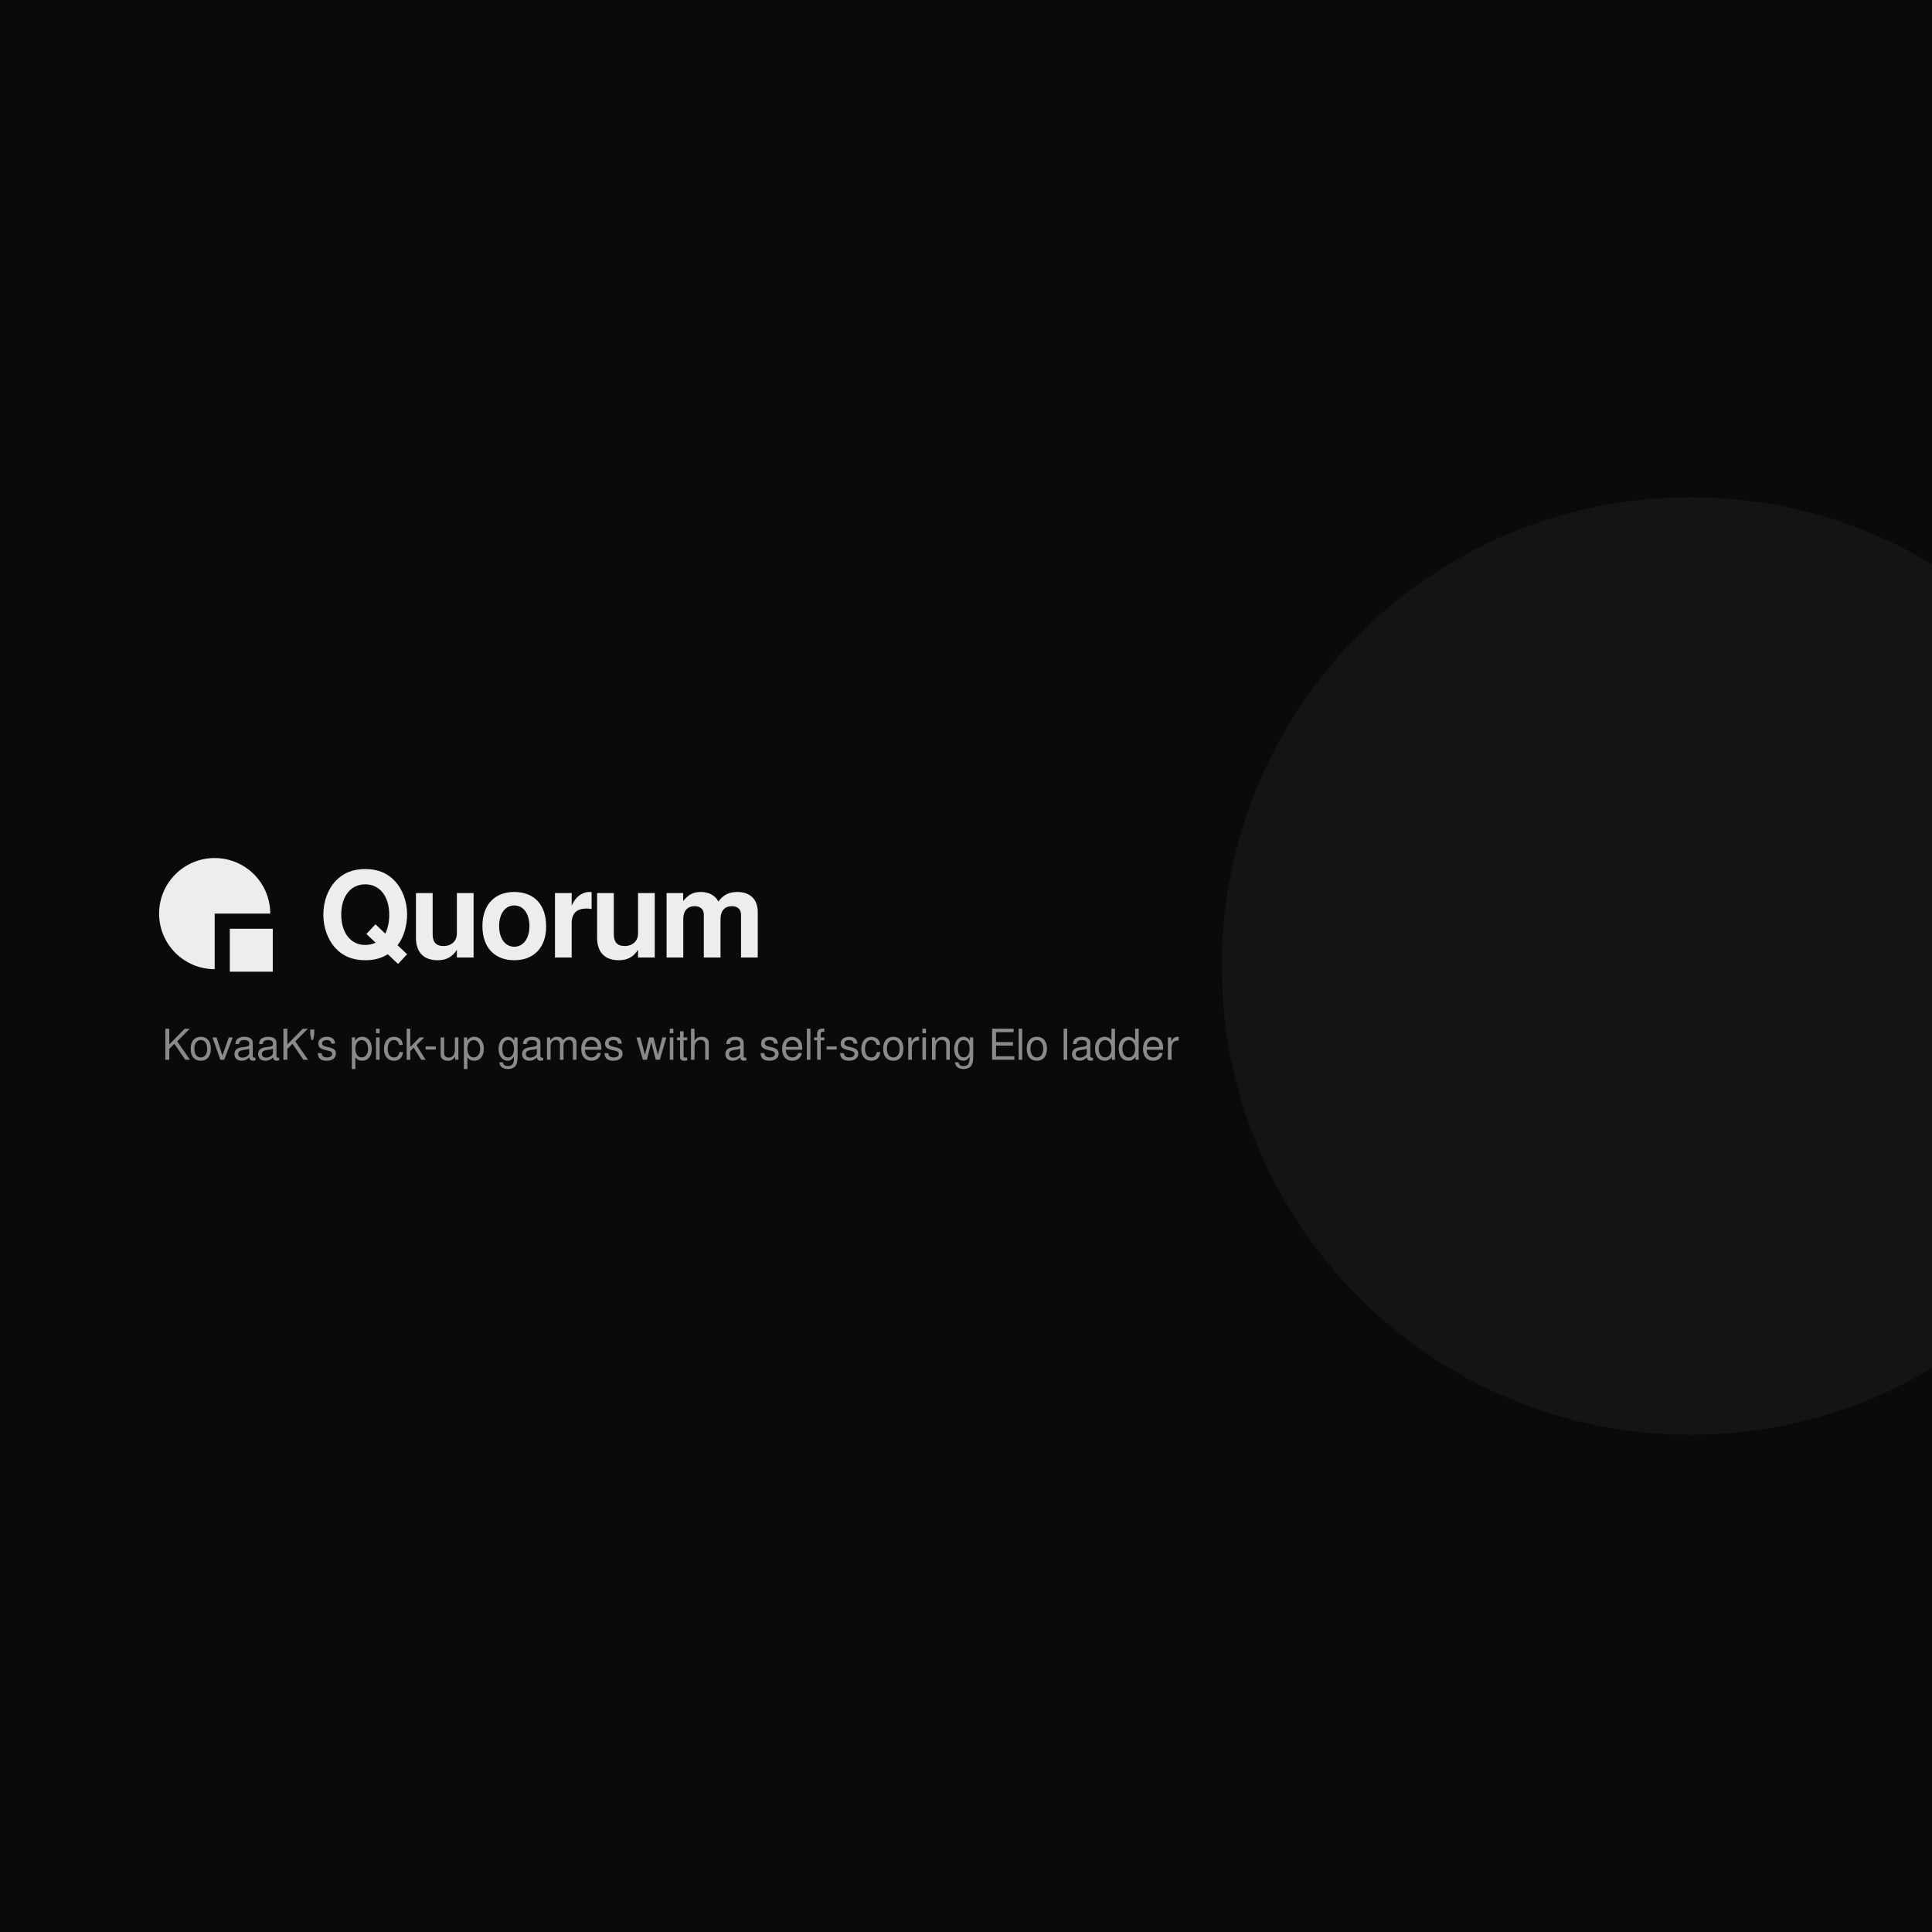
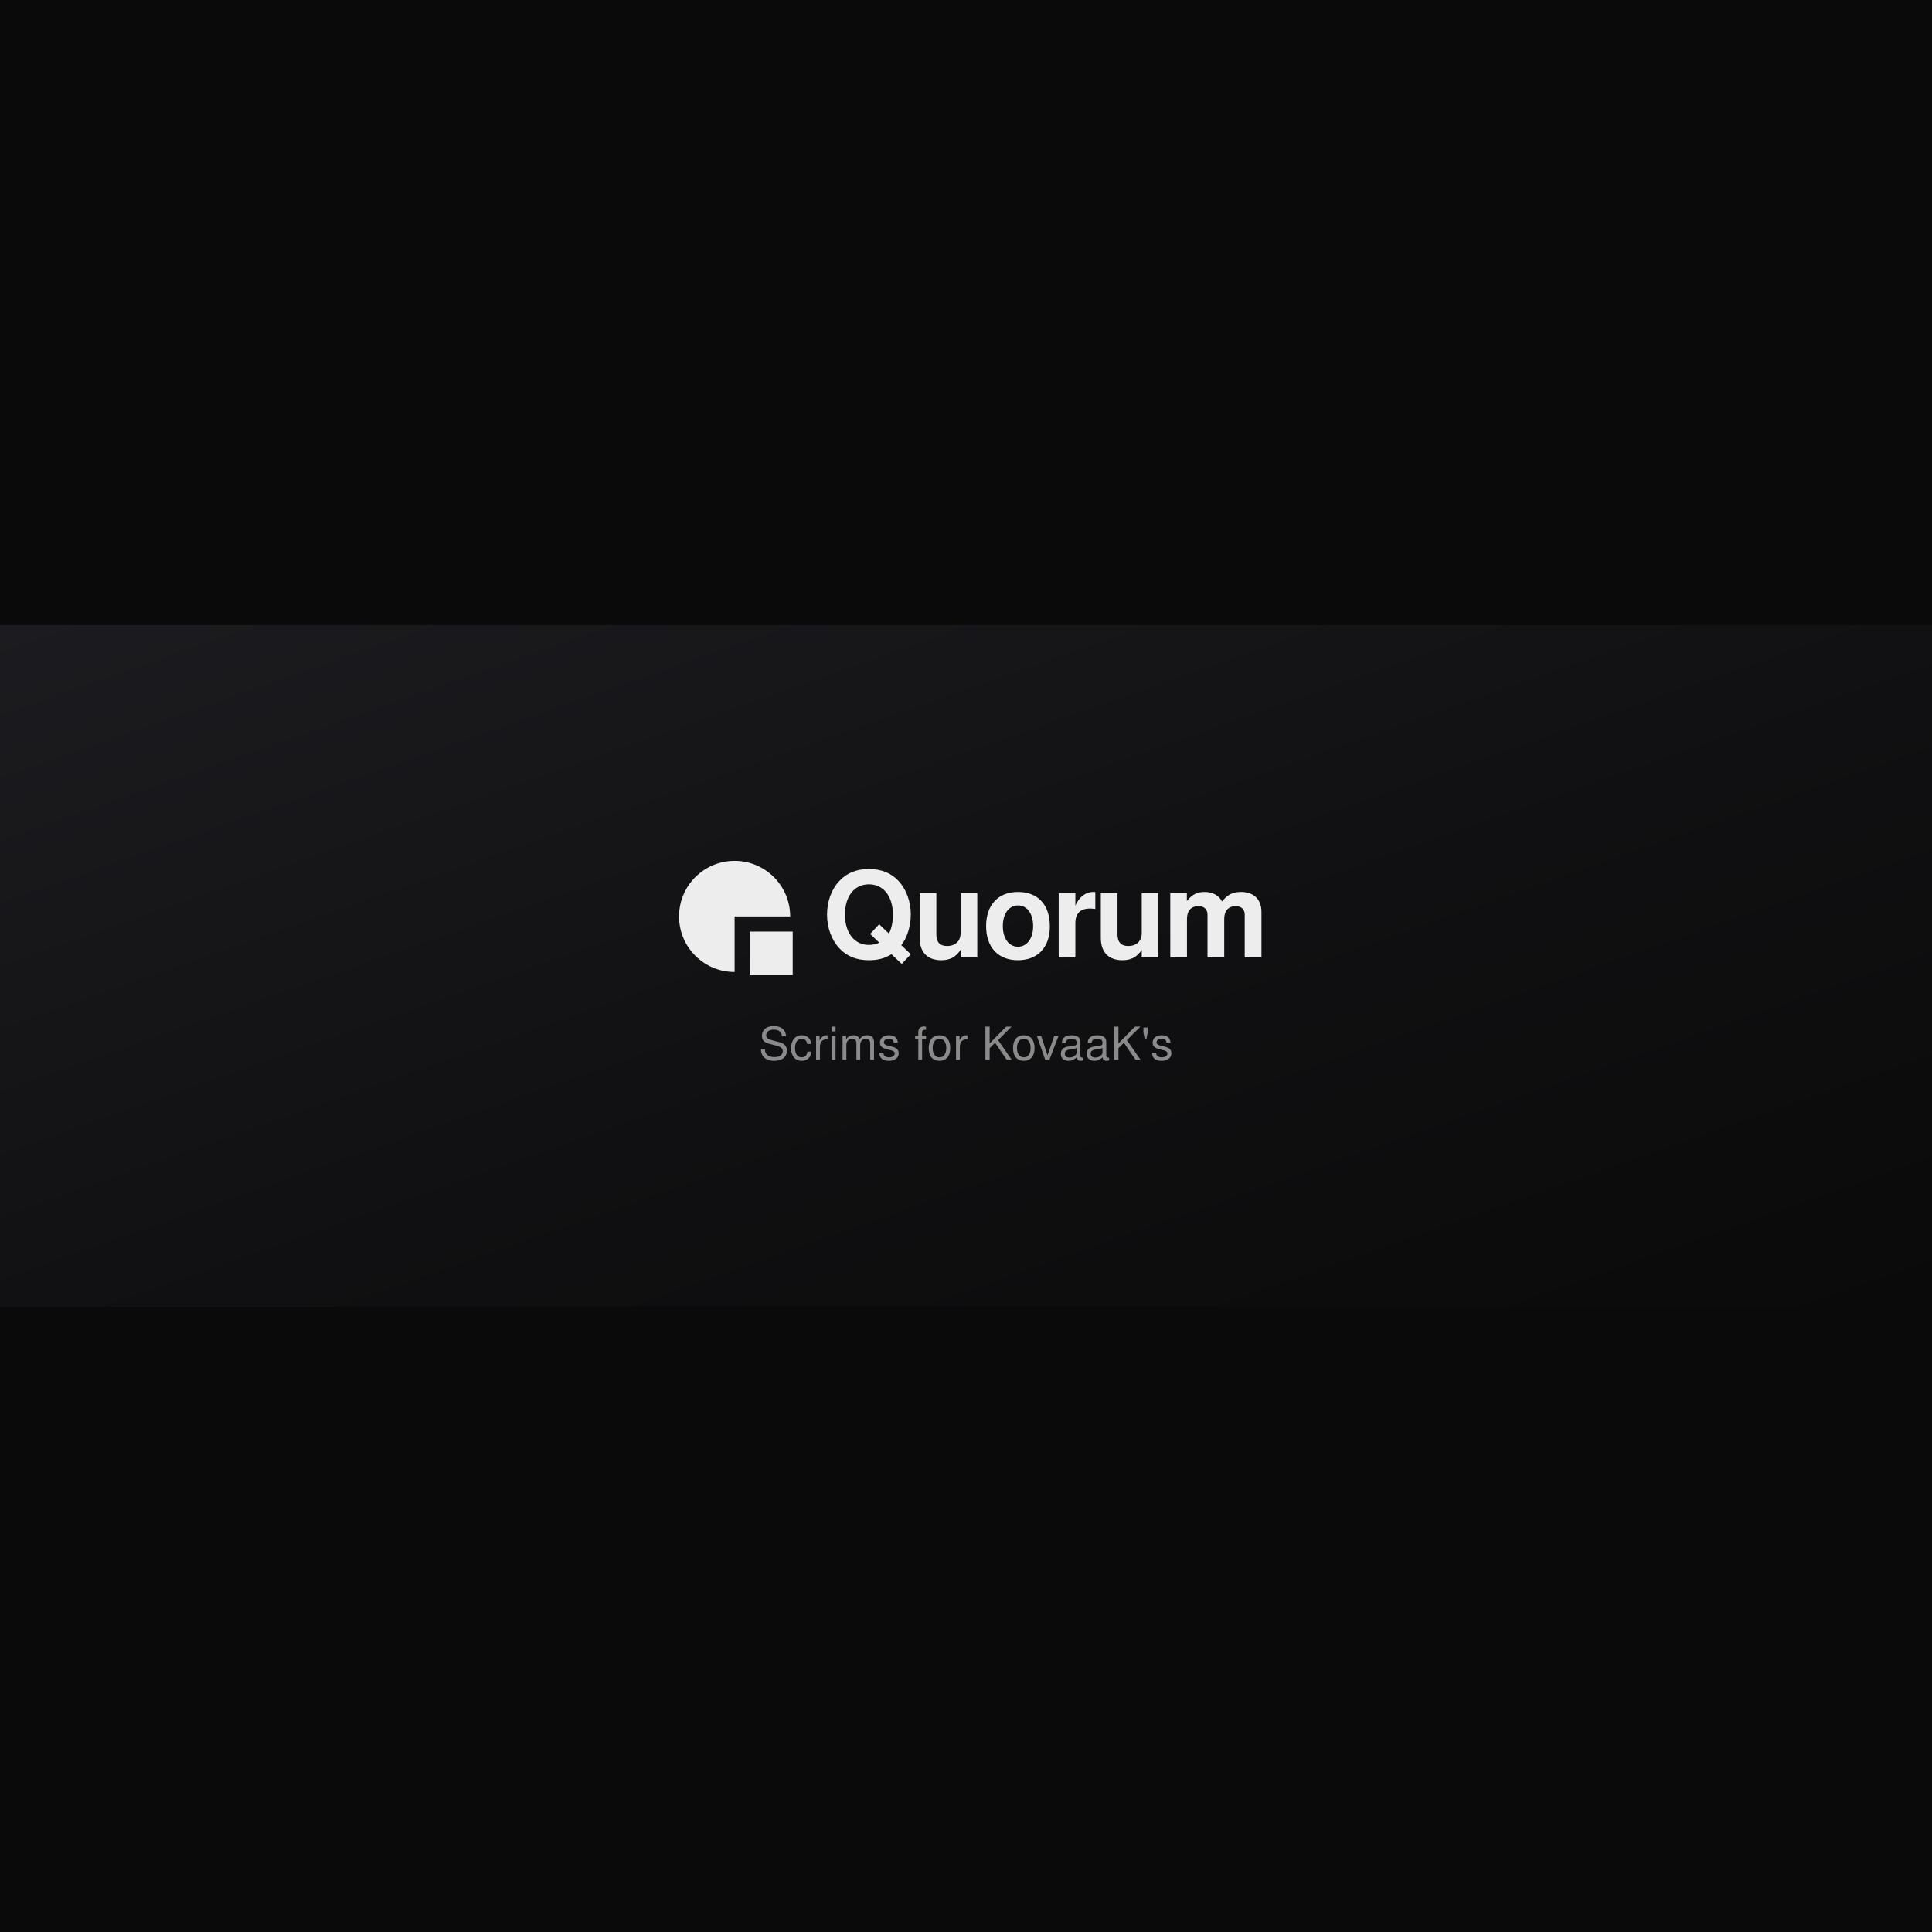
<svg xmlns="http://www.w3.org/2000/svg" width="1360" height="1360" viewBox="0 0 1360 1360">
+   <defs>
+     <linearGradient id="bg" x1="0" y1="0" x2="1" y2="1">
+       <stop offset="0" stop-color="#1c1c20" />
+       <stop offset="0.55" stop-color="#101012" />
+       <stop offset="1" stop-color="#0a0a0a" />
+     </linearGradient>
+   </defs>
  <rect width="1360" height="1360" fill="#0a0a0a" />
  <g transform="translate(0 440)">
-     <rect width="1360" height="480" fill="#0a0a0a" />
-     <circle cx="1190" cy="240" r="330" fill="#141414" />
-     <g fill="#ededed" transform="translate(112 164) scale(0.889) translate(-12 -12)">
+     <rect width="1360" height="480" fill="url(#bg)" />
+     <g fill="#ededed" transform="translate(478 166) scale(0.889) translate(-12 -12)">
      <path d="M56 56 L100 56 A44 44 0 1 0 56 100 Z" />
      <rect x="68" y="68" width="34" height="34" />
    </g>
-     <text x="224" y="234" fill="#ededed" font-family="SF Pro Display, -apple-system, Helvetica Neue, Helvetica" font-size="84" font-weight="600" letter-spacing="-2.6">Quorum</text>
-     <text x="114" y="306" fill="#8a8a8a" font-family="SF Pro Text, -apple-system, Helvetica Neue, Helvetica" font-size="30" font-weight="400">KovaaK's pick-up games with a self-scoring Elo ladder</text>
+     <text x="736" y="234" fill="#ededed" text-anchor="middle" font-family="SF Pro Display, -apple-system, Helvetica Neue, Helvetica" font-size="84" font-weight="600" letter-spacing="-2.6">Quorum</text>
+     <text x="680" y="306" fill="#8a8a8a" text-anchor="middle" font-family="SF Pro Text, -apple-system, Helvetica Neue, Helvetica" font-size="32" font-weight="400" letter-spacing="0.4">Scrims for KovaaK's</text>
  </g>
</svg>
